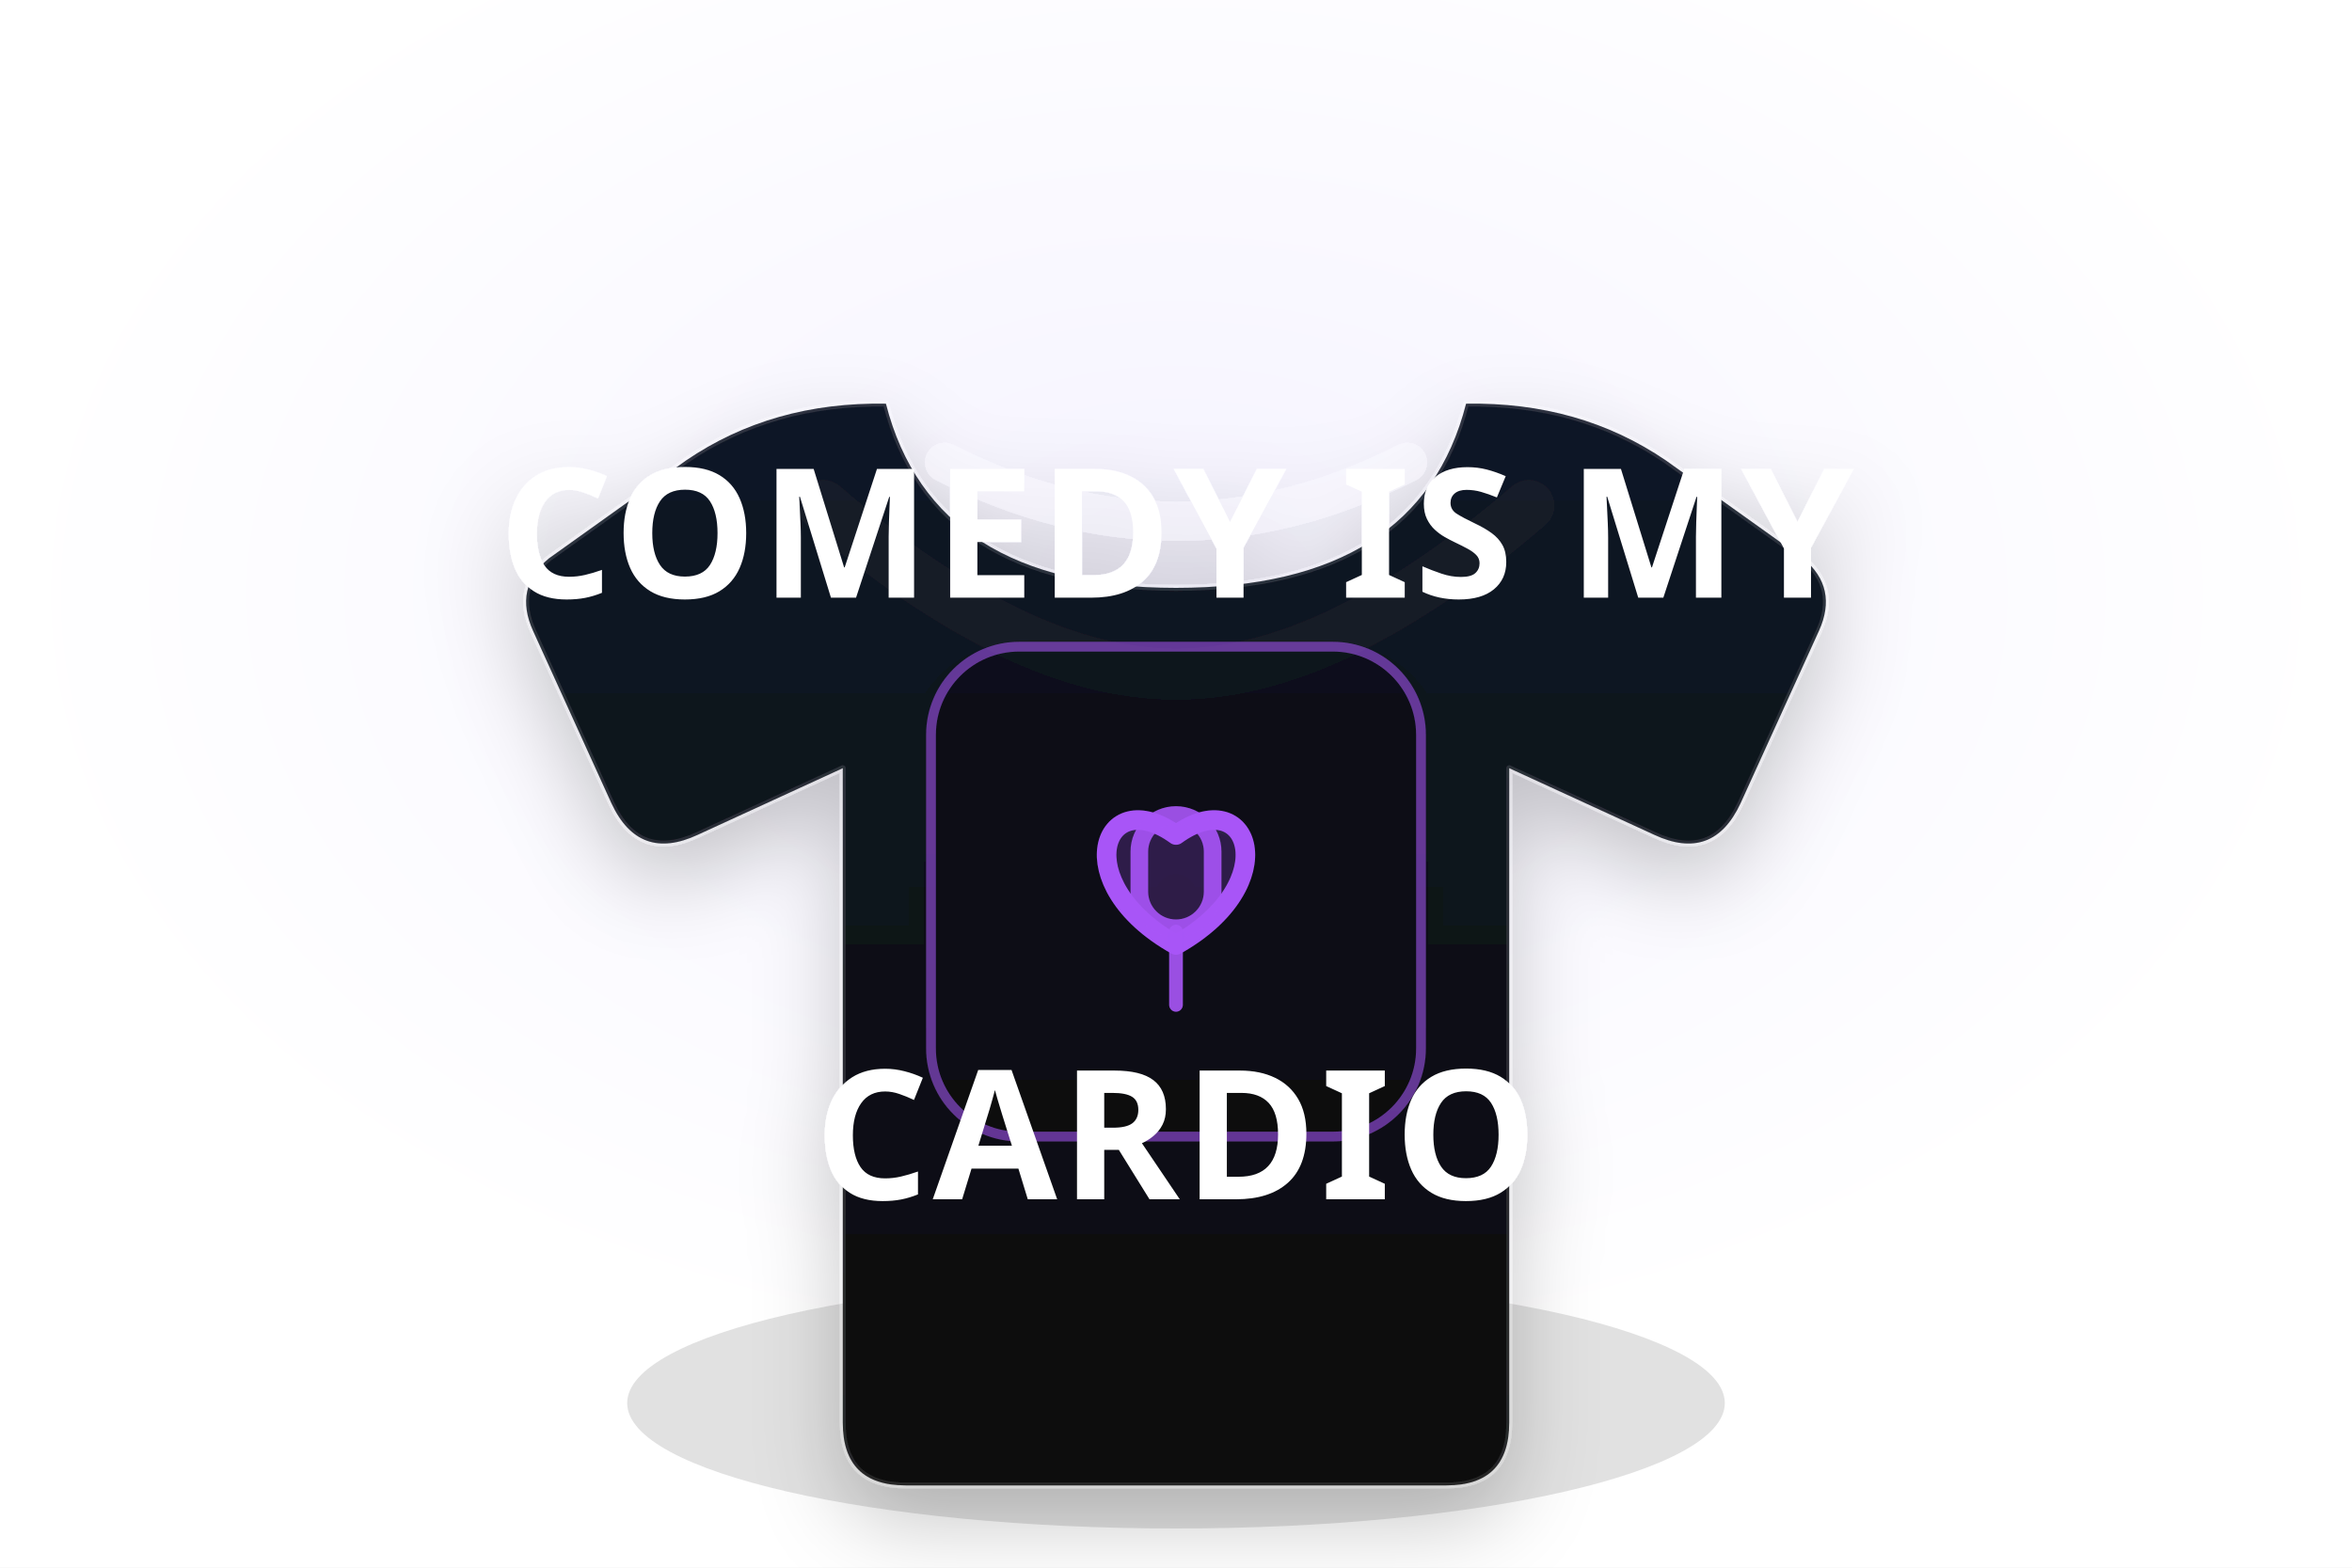
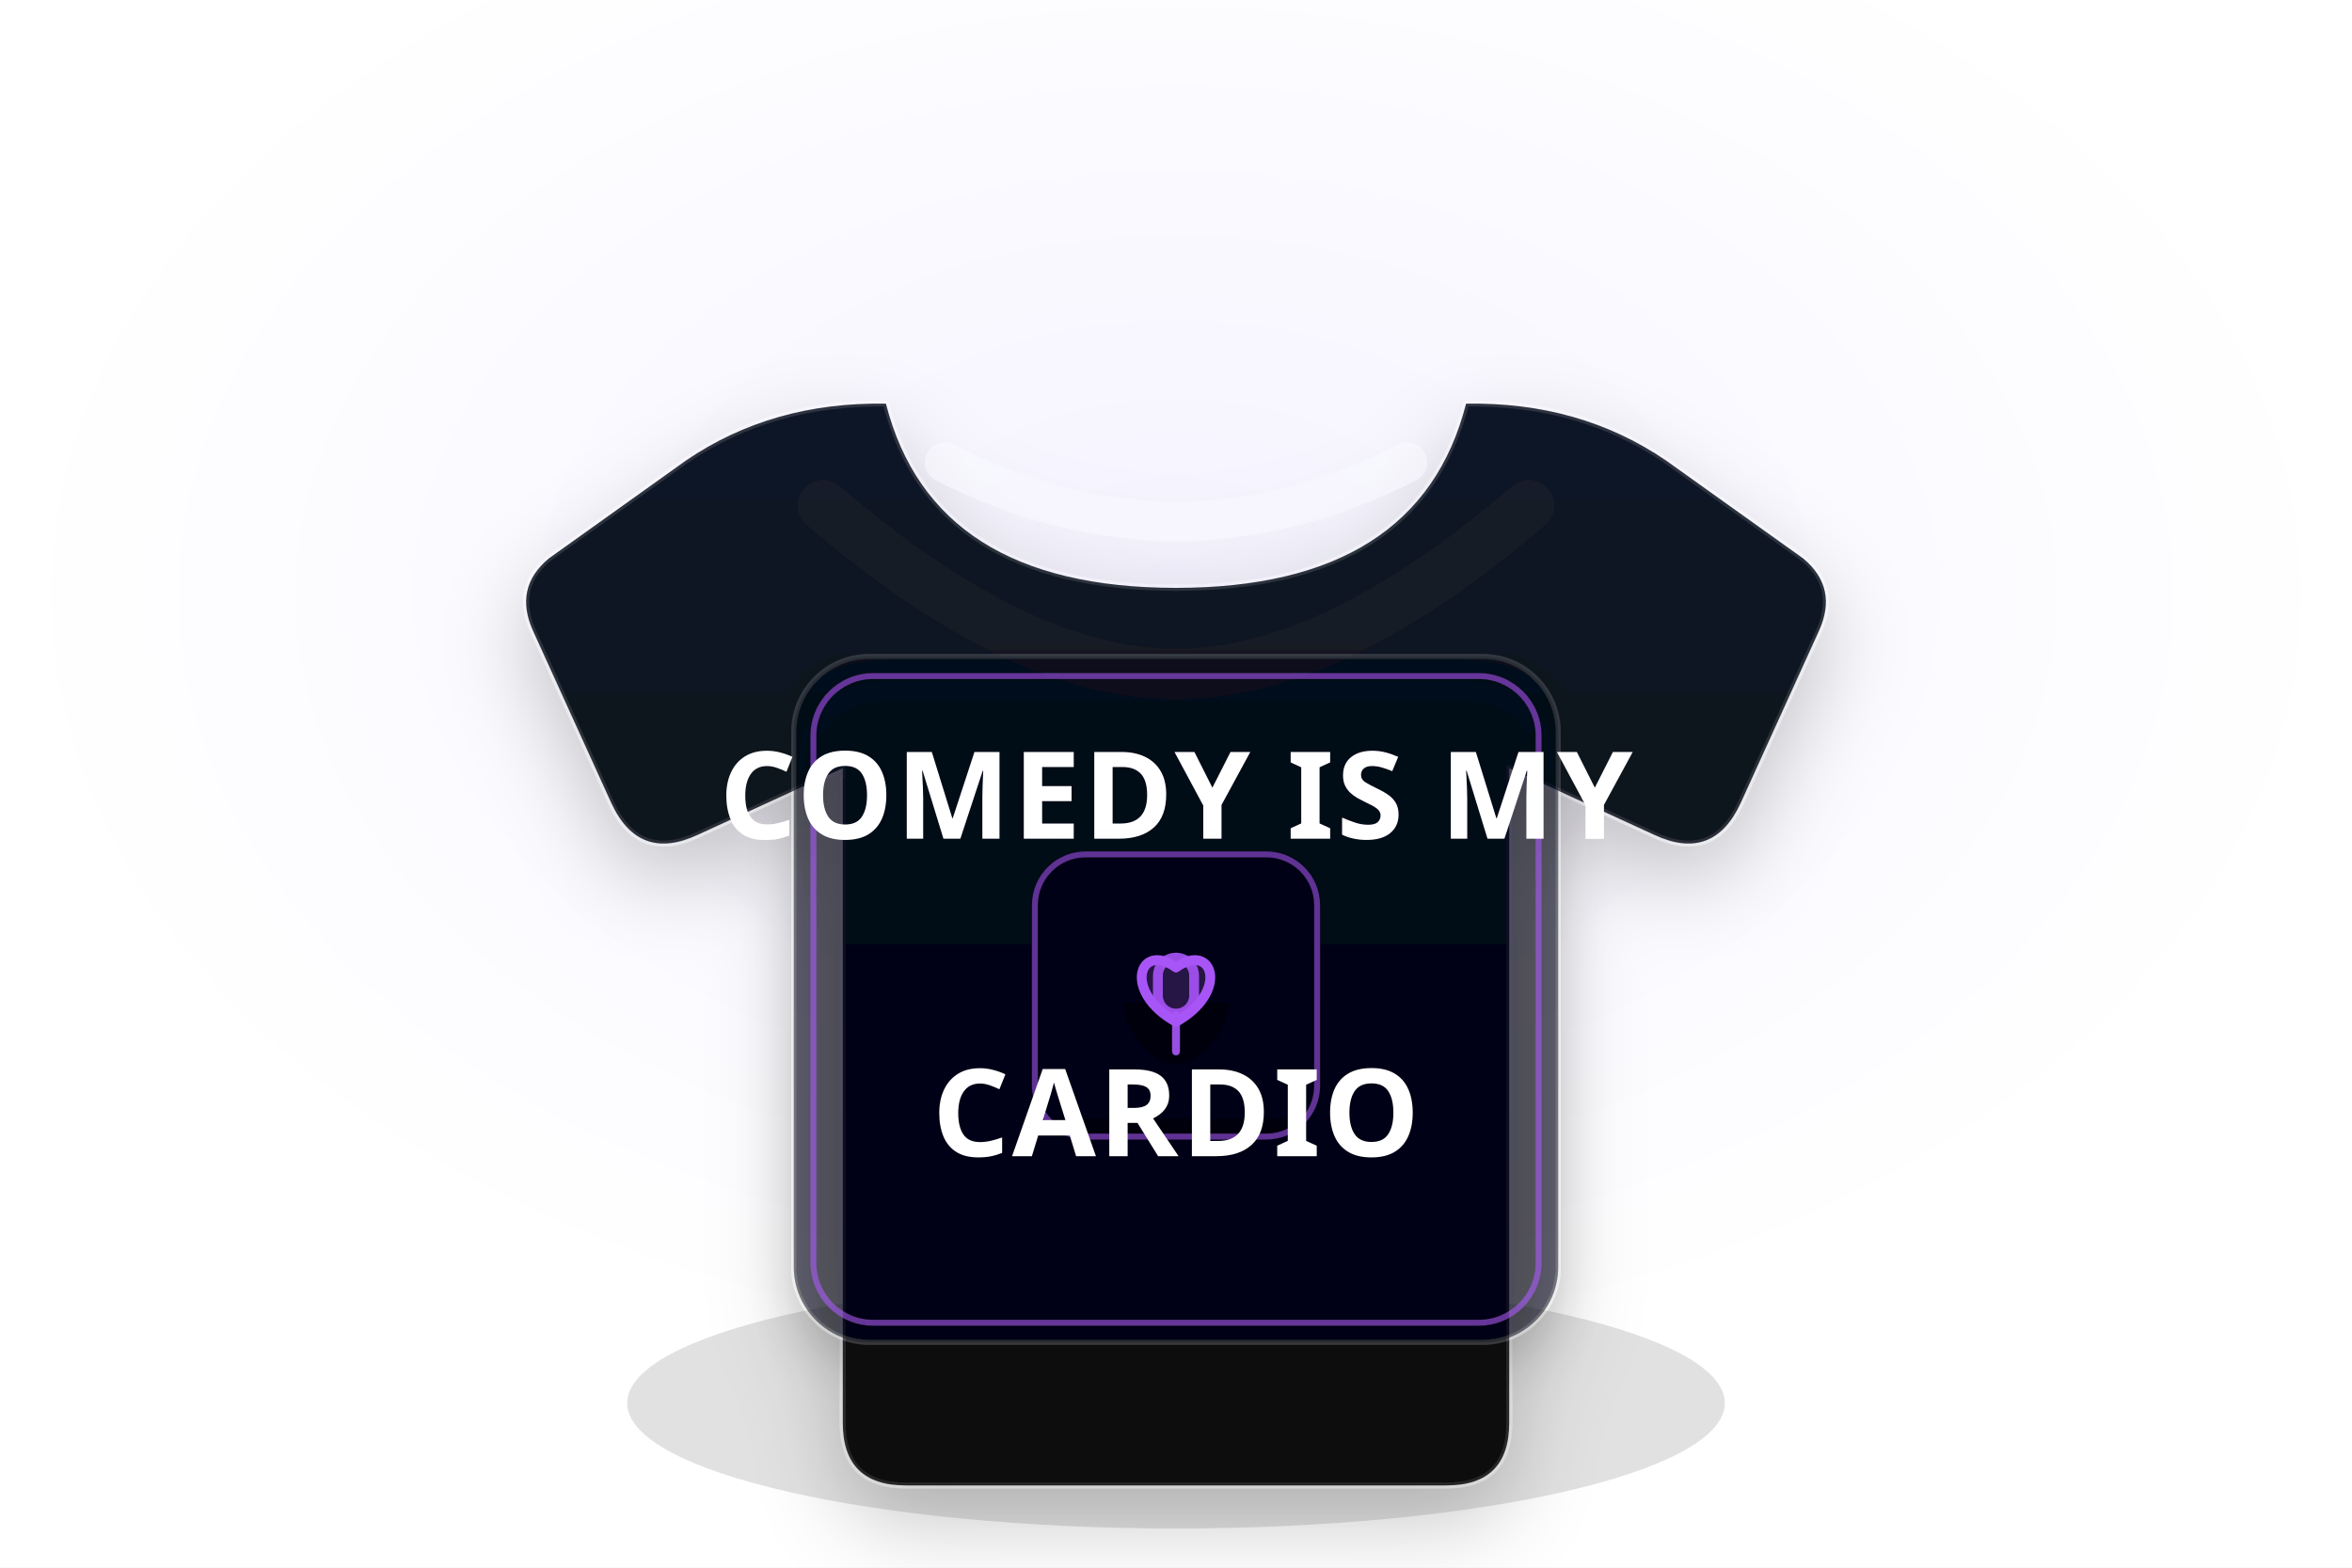
<svg xmlns="http://www.w3.org/2000/svg" width="1200" height="800" viewBox="0 0 1200 800">
  <defs>
    <radialGradient id="bg" cx="0.5" cy="0.38" r="0.9">
      <stop offset="0" stop-color="#f5f3ff" />
      <stop offset="0.55" stop-color="#ffffff" />
      <stop offset="1" stop-color="#ffffff" />
    </radialGradient>
    <filter id="shadow" x="-20%" y="-20%" width="140%" height="140%">
      <feDropShadow dx="0" dy="18" stdDeviation="22" flood-color="#000000" flood-opacity="0.22" />
    </filter>
    <filter id="printShadow" x="-30%" y="-30%" width="160%" height="160%">
      <feDropShadow dx="0" dy="10" stdDeviation="12" flood-color="#000000" flood-opacity="0.22" />
    </filter>
    <linearGradient id="fabric" x1="0" y1="0" x2="0" y2="1">
      <stop offset="0" stop-color="#111827" />
      <stop offset="1" stop-color="#0b0b0b" />
    </linearGradient>
  </defs>
  <rect width="1200" height="800" fill="url(#bg)" />
  <ellipse cx="600" cy="716" rx="280" ry="64" fill="rgba(0,0,0,0.12)" />
  <g filter="url(#shadow)">
    <path d="M350 235 L280 285 Q262 300 272 322 L312 410 Q326 440 356 426 L430 392 L430 726 Q430 758 462 758 L738 758 Q770 758 770 726 L770 392 L844 426 Q874 440 888 410 L928 322 Q938 300 920 285 L850 235 Q806 205 748 206 Q724 300 600 300 Q476 300 452 206 Q394 205 350 235 Z" fill="url(#fabric)" stroke="rgba(255,255,255,0.12)" stroke-width="3" stroke-linejoin="round" />
    <path d="M420 258 Q520 344 600 344 Q680 344 780 258" fill="none" stroke="rgba(255,255,255,0.12)" stroke-width="26" stroke-linecap="round" opacity="0.16" />
    <path d="M482 236 Q600 296 718 236" fill="none" stroke="rgba(255,255,255,0.18)" stroke-width="20" stroke-linecap="round" opacity="0.92" />
    <rect x="456" y="728" width="288" height="28" rx="14" fill="rgba(0,0,0,0.16)" opacity="0.46" />
    <g>
-       <text x="600" y="305" text-anchor="middle" font-family="Teko, Impact, Arial Black, sans-serif" font-size="92" font-weight="800" fill="#ffffff" letter-spacing="0.02em">
+       <g filter="url(#printShadow)">
+         <rect x="405" y="335" width="390" height="350" rx="38.5" fill="rgba(1,4,16,0.58)" stroke="rgba(255,255,255,0.14)" stroke-width="2.6" />
+         <rect x="415" y="345" width="370" height="330" rx="30.5" fill="none" stroke="#a855f7" stroke-width="3" opacity="0.58" />
+       </g>
+       <text x="600" y="428" text-anchor="middle" font-family="Teko, Impact, Arial Black, sans-serif" font-size="62" font-weight="800" fill="#ffffff" letter-spacing="0.02em">
        <tspan x="600" dy="0">COMEDY IS MY</tspan>
      </text>
-       <g transform="translate(600 455)" filter="url(#printShadow)">
-         <rect x="-125" y="-125" width="250" height="250" rx="45" fill="rgba(0,0,0,0.28)" stroke="#a855f7" stroke-width="5" opacity="0.55" />
-         <g fill="none" stroke="#a855f7" stroke-width="12" stroke-linecap="round" stroke-linejoin="round" aria-label="heartMic">
-           <path d="M0 27.2                C 56.1 -4.25, 37.4 -56.1, 0 -28.9                C -37.4 -56.1, -56.1 -4.25, 0 27.2 Z" fill="#a855f733" stroke="#a855f7" stroke-width="10" stroke-linejoin="round" />
-           <rect x="-18.7" y="-39.1" width="37.4" height="57.8" rx="18.7" fill="none" stroke="#a855f7" stroke-width="9" opacity="0.9" />
-           <path d="M0 20.4 V 57.8" fill="none" stroke="#a855f7" stroke-width="7" stroke-linecap="round" opacity="0.9" />
+       <g transform="translate(600 508)" filter="url(#printShadow)">
+         <rect x="-72" y="-72" width="144" height="144" rx="25.92" fill="rgba(0,0,0,0.28)" stroke="#a855f7" stroke-width="3" opacity="0.55" />
+         <g fill="none" stroke="#a855f7" stroke-width="6" stroke-linecap="round" stroke-linejoin="round" aria-label="heartMic">
+           <path d="M0 13.44                C 27.72 -2.1, 18.48 -27.72, 0 -14.28                C -18.48 -27.72, -27.72 -2.1, 0 13.44 Z" fill="#a855f733" stroke="#a855f7" stroke-width="5" stroke-linejoin="round" />
+           <rect x="-9.24" y="-19.32" width="18.48" height="28.56" rx="9.24" fill="none" stroke="#a855f7" stroke-width="5" opacity="0.9" />
+           <path d="M0 10.08 V 28.56" fill="none" stroke="#a855f7" stroke-width="4" stroke-linecap="round" opacity="0.9" />
        </g>
      </g>
-       <text x="600" y="612" text-anchor="middle" font-family="Teko, Impact, Arial Black, sans-serif" font-size="92" font-weight="800" fill="#ffffff" letter-spacing="0.02em">
+       <text x="600" y="590" text-anchor="middle" font-family="Teko, Impact, Arial Black, sans-serif" font-size="62" font-weight="800" fill="#ffffff" letter-spacing="0.02em">
        <tspan x="600" dy="0">CARDIO</tspan>
      </text>
    </g>
  </g>
</svg>
